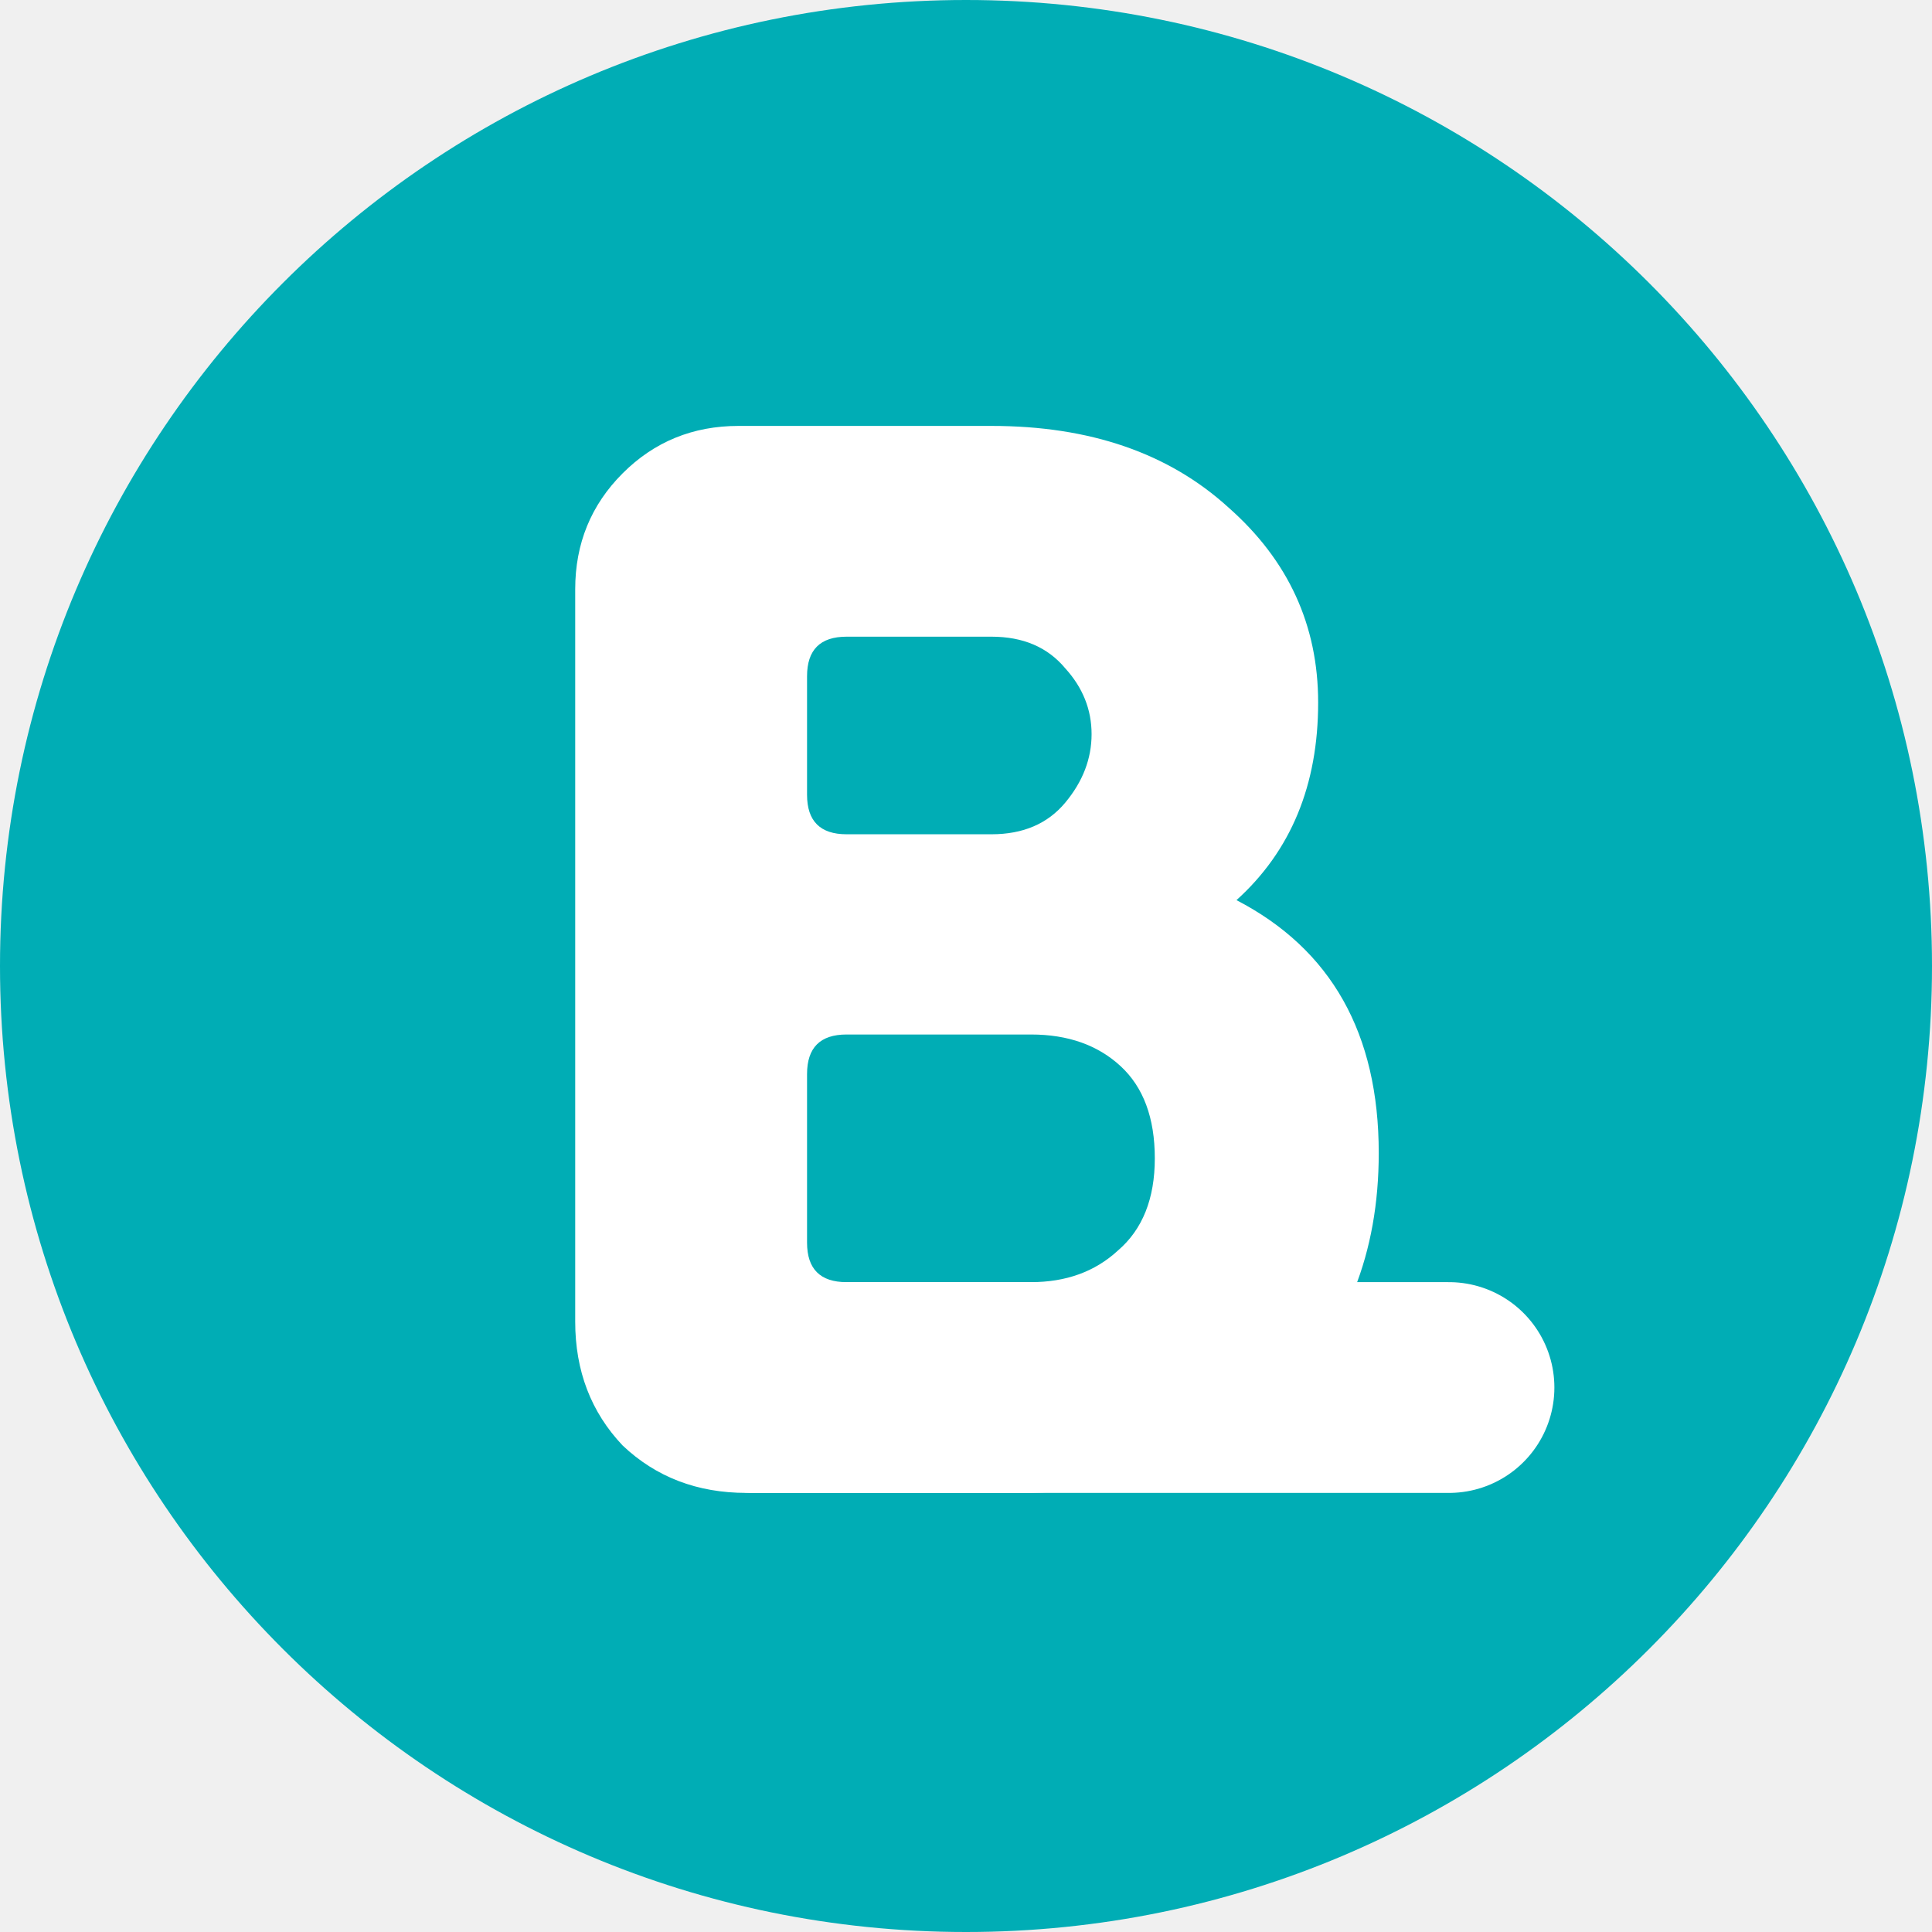
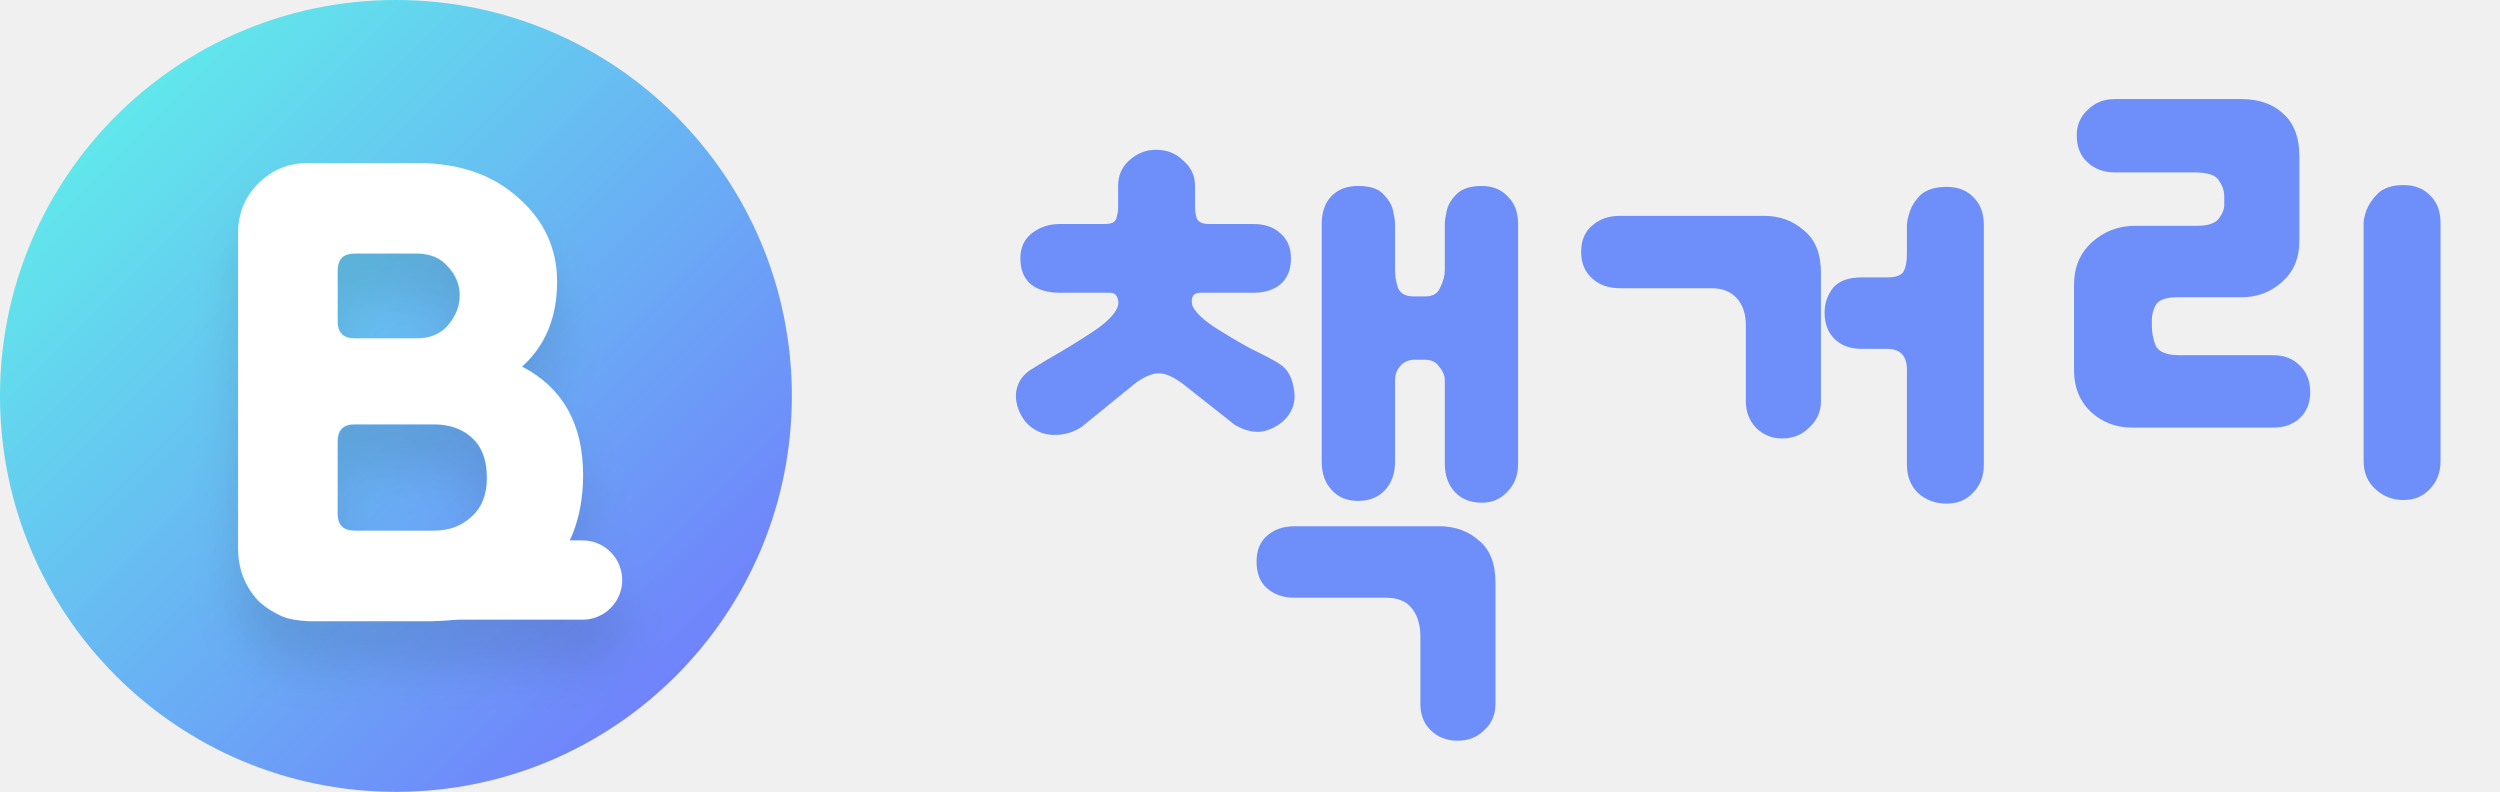
- <svg xmlns="http://www.w3.org/2000/svg" width="110" height="110" viewBox="0 0 110 110" fill="none">
-   <circle cx="55" cy="55" r="55" fill="#00ADB5" />
-   <path d="M42.5 85C39.7 85 37.35 84.1 35.45 82.3C33.65 80.4 32.75 78.05 32.75 75.25V33.55C32.75 30.95 33.65 28.75 35.45 26.95C37.25 25.15 39.45 24.25 42.05 24.25H56.45C62.05 24.25 66.55 25.8 69.95 28.9C73.35 31.9 75.05 35.6 75.05 40C75.05 44.7 73.5 48.45 70.4 51.25C75.8 54.05 78.5 58.85 78.5 65.65C78.5 71.35 76.65 76 72.95 79.6C69.25 83.2 64.3 85 58.1 85H42.5ZM48.2 73H58.7C60.7 73 62.35 72.4 63.65 71.2C65.05 70 65.75 68.25 65.75 65.95C65.75 63.65 65.1 61.9 63.8 60.7C62.5 59.5 60.8 58.9 58.7 58.9H48.2C46.7 58.9 45.95 59.65 45.95 61.15V70.75C45.95 72.25 46.7 73 48.2 73ZM48.2 47.5H56.45C58.25 47.5 59.65 46.9 60.65 45.7C61.65 44.5 62.15 43.2 62.15 41.8C62.15 40.4 61.65 39.15 60.65 38.05C59.65 36.85 58.25 36.25 56.45 36.25H48.2C46.7 36.25 45.95 37 45.95 38.5V45.25C45.95 46.75 46.7 47.5 48.2 47.5Z" fill="white" />
-   <path d="M82.5 79H43" stroke="white" stroke-width="12" stroke-linecap="round" />
+ <svg xmlns="http://www.w3.org/2000/svg" width="221" height="70" viewBox="0 0 221 70" fill="none">
+   <circle cx="35" cy="35" r="35" fill="url(#paint0_linear_37_38)" />
+   <g filter="url(#filter0_d_37_38)">
+     <path d="M27.545 54.909C25.679 54.909 24.112 54.309 22.845 53.109C21.645 51.842 21.045 50.276 21.045 48.409V20.609C21.045 18.876 21.645 17.409 22.845 16.209C24.045 15.009 25.512 14.409 27.245 14.409H36.845C40.579 14.409 43.579 15.442 45.845 17.509C48.112 19.509 49.245 21.976 49.245 24.909C49.245 28.042 48.212 30.542 46.145 32.409C49.745 34.276 51.545 37.476 51.545 42.009C51.545 45.809 50.312 48.909 47.845 51.309C45.379 53.709 42.079 54.909 37.945 54.909H27.545ZM31.345 46.909H38.345C39.679 46.909 40.779 46.509 41.645 45.709C42.579 44.909 43.045 43.742 43.045 42.209C43.045 40.676 42.612 39.509 41.745 38.709C40.879 37.909 39.745 37.509 38.345 37.509H31.345C30.345 37.509 29.845 38.009 29.845 39.009V45.409C29.845 46.409 30.345 46.909 31.345 46.909ZM31.345 29.909H36.845C38.045 29.909 38.979 29.509 39.645 28.709C40.312 27.909 40.645 27.042 40.645 26.109C40.645 25.176 40.312 24.342 39.645 23.609C38.979 22.809 38.045 22.409 36.845 22.409H31.345C30.345 22.409 29.845 22.909 29.845 23.909V28.409C29.845 29.409 30.345 29.909 31.345 29.909Z" fill="white" />
+     <path d="M51.5 51.273H26.363" stroke="white" stroke-width="7" stroke-linecap="round" />
+   </g>
+   <path d="M134.2 41C134.2 42.013 133.88 42.84 133.24 43.48C132.653 44.12 131.907 44.44 131 44.44C129.987 44.44 129.187 44.12 128.6 43.48C128.013 42.84 127.72 42.013 127.72 41V33.64C127.72 33.213 127.56 32.813 127.24 32.44C126.973 32.013 126.547 31.8 125.96 31.8H124.92C124.387 31.853 123.987 32.067 123.72 32.44C123.453 32.76 123.32 33.16 123.32 33.64V40.84C123.32 41.853 123.027 42.68 122.44 43.32C121.853 43.96 121.053 44.28 120.04 44.28C119.08 44.28 118.307 43.96 117.72 43.32C117.133 42.68 116.84 41.853 116.84 40.84V19.8C116.84 18.787 117.107 17.987 117.64 17.4C118.227 16.76 119.027 16.44 120.04 16.44C121.107 16.44 121.853 16.68 122.28 17.16C122.76 17.64 123.053 18.147 123.16 18.68C123.267 19.16 123.32 19.533 123.32 19.8V23.88C123.32 24.36 123.4 24.867 123.56 25.4C123.773 25.933 124.227 26.2 124.92 26.2H126.04C126.68 26.2 127.107 25.933 127.32 25.4C127.587 24.867 127.72 24.36 127.72 23.88V19.8C127.72 19.533 127.773 19.16 127.88 18.68C127.987 18.147 128.28 17.64 128.76 17.16C129.24 16.68 129.987 16.44 131 16.44C131.96 16.44 132.733 16.76 133.32 17.4C133.907 17.987 134.2 18.787 134.2 19.8V41ZM106.12 25.88C105.48 25.88 105.24 26.253 105.4 27C105.613 27.533 106.227 28.147 107.24 28.84C108.307 29.533 109.427 30.2 110.6 30.84C111.827 31.427 112.68 31.88 113.16 32.2C113.8 32.627 114.2 33.32 114.36 34.28C114.573 35.24 114.387 36.093 113.8 36.84C113.267 37.48 112.573 37.907 111.72 38.12C110.92 38.28 110.067 38.093 109.16 37.56L104.6 33.96C103.747 33.32 103.027 33 102.44 33C101.853 33 101.16 33.293 100.36 33.88L95.64 37.72C94.84 38.253 93.96 38.493 93 38.44C92.093 38.387 91.32 38.013 90.68 37.32C90.093 36.573 89.8 35.773 89.8 34.92C89.853 34.013 90.253 33.293 91 32.76C91.747 32.28 92.68 31.72 93.8 31.08C94.973 30.387 96.067 29.693 97.08 29C98.093 28.253 98.68 27.587 98.84 27C98.893 26.733 98.867 26.493 98.76 26.28C98.653 26.013 98.44 25.88 98.12 25.88H93.72C92.653 25.88 91.8 25.64 91.16 25.16C90.52 24.627 90.2 23.853 90.2 22.84C90.2 21.88 90.547 21.133 91.24 20.6C91.933 20.067 92.76 19.8 93.72 19.8H97.72C98.253 19.8 98.573 19.64 98.68 19.32C98.787 18.947 98.84 18.653 98.84 18.44V16.44C98.84 15.533 99.16 14.787 99.8 14.2C100.493 13.56 101.293 13.24 102.2 13.24C103.16 13.24 103.96 13.56 104.6 14.2C105.293 14.787 105.64 15.533 105.64 16.44V18.36C105.64 18.68 105.693 19 105.8 19.32C105.96 19.64 106.307 19.8 106.84 19.8H110.76C111.773 19.8 112.573 20.067 113.16 20.6C113.8 21.133 114.12 21.88 114.12 22.84C114.12 23.853 113.8 24.627 113.16 25.16C112.573 25.64 111.773 25.88 110.76 25.88H106.12ZM132.2 62.2C132.2 63.16 131.88 63.933 131.24 64.52C130.6 65.16 129.8 65.48 128.84 65.48C127.88 65.48 127.08 65.16 126.44 64.52C125.853 63.933 125.56 63.16 125.56 62.2V56.2C125.56 55.187 125.293 54.36 124.76 53.72C124.28 53.133 123.533 52.84 122.52 52.84H114.44C113.427 52.84 112.6 52.547 111.96 51.96C111.373 51.427 111.08 50.653 111.08 49.64C111.08 48.68 111.373 47.933 111.96 47.4C112.6 46.813 113.427 46.52 114.44 46.52H127.24C128.627 46.52 129.8 46.947 130.76 47.8C131.72 48.6 132.2 49.827 132.2 51.48V62.2ZM175.372 41.08C175.372 42.093 175.052 42.92 174.412 43.56C173.825 44.2 173.052 44.52 172.092 44.52C171.079 44.52 170.225 44.2 169.532 43.56C168.892 42.92 168.572 42.093 168.572 41.08V32.68C168.572 31.453 167.985 30.84 166.812 30.84H164.572C163.559 30.84 162.759 30.547 162.172 29.96C161.585 29.373 161.292 28.6 161.292 27.64C161.292 26.84 161.532 26.12 162.012 25.48C162.545 24.84 163.399 24.52 164.572 24.52H166.812C167.559 24.52 168.039 24.36 168.252 24.04C168.465 23.667 168.572 23.133 168.572 22.44V19.88C168.572 19.613 168.652 19.24 168.812 18.76C168.972 18.227 169.292 17.72 169.772 17.24C170.305 16.76 171.079 16.52 172.092 16.52C173.105 16.52 173.905 16.84 174.492 17.48C175.079 18.067 175.372 18.867 175.372 19.88V41.08ZM160.972 35.48C160.972 36.387 160.625 37.16 159.932 37.8C159.292 38.44 158.492 38.76 157.532 38.76C156.625 38.76 155.852 38.44 155.212 37.8C154.625 37.16 154.332 36.387 154.332 35.48V28.76C154.332 27.747 154.065 26.947 153.532 26.36C152.999 25.773 152.252 25.48 151.292 25.48H143.212C142.199 25.48 141.372 25.187 140.732 24.6C140.092 24.013 139.772 23.24 139.772 22.28C139.772 21.267 140.092 20.493 140.732 19.96C141.372 19.373 142.199 19.08 143.212 19.08H155.932C157.319 19.08 158.492 19.507 159.452 20.36C160.465 21.16 160.972 22.413 160.972 24.12V35.48ZM198.144 8.76C199.69 8.76 200.917 9.187 201.824 10.04C202.784 10.893 203.264 12.147 203.264 13.8V21.32C203.264 22.813 202.757 24.013 201.744 24.92C200.73 25.827 199.53 26.28 198.144 26.28H192.464C191.45 26.28 190.81 26.52 190.544 27C190.33 27.427 190.224 27.853 190.224 28.28V28.84C190.224 29.373 190.33 29.933 190.544 30.52C190.81 31.107 191.53 31.4 192.704 31.4H200.944C201.904 31.4 202.677 31.693 203.264 32.28C203.904 32.867 204.224 33.667 204.224 34.68C204.224 35.64 203.904 36.413 203.264 37C202.677 37.533 201.904 37.8 200.944 37.8H188.464C187.077 37.8 185.877 37.347 184.864 36.44C183.85 35.48 183.344 34.253 183.344 32.76V25.16C183.344 23.613 183.877 22.36 184.944 21.4C186.01 20.44 187.29 19.96 188.784 19.96H194.224C195.184 19.96 195.824 19.747 196.144 19.32C196.464 18.893 196.624 18.493 196.624 18.12V17.4C196.624 16.867 196.464 16.387 196.144 15.96C195.877 15.48 195.157 15.24 193.984 15.24H186.944C185.984 15.24 185.184 14.947 184.544 14.36C183.904 13.773 183.584 12.973 183.584 11.96C183.584 11.053 183.904 10.307 184.544 9.72C185.184 9.08 185.984 8.76 186.944 8.76H198.144ZM215.744 40.76C215.744 41.773 215.424 42.6 214.784 43.24C214.197 43.88 213.424 44.2 212.464 44.2C211.504 44.2 210.677 43.88 209.984 43.24C209.29 42.6 208.944 41.773 208.944 40.76V19.72C208.944 19.453 209.024 19.08 209.184 18.6C209.397 18.067 209.744 17.56 210.224 17.08C210.757 16.6 211.504 16.36 212.464 16.36C213.477 16.36 214.277 16.68 214.864 17.32C215.45 17.907 215.744 18.707 215.744 19.72V40.76Z" fill="#6E8FF9" />
+   <defs>
+     <filter id="filter0_d_37_38" x="17.045" y="14.409" width="41.955" height="48.5" filterUnits="userSpaceOnUse" color-interpolation-filters="sRGB">
+       <feFlood flood-opacity="0" result="BackgroundImageFix" />
+       <feColorMatrix in="SourceAlpha" type="matrix" values="0 0 0 0 0 0 0 0 0 0 0 0 0 0 0 0 0 0 127 0" result="hardAlpha" />
+       <feOffset dy="4" />
+       <feGaussianBlur stdDeviation="2" />
+       <feComposite in2="hardAlpha" operator="out" />
+       <feColorMatrix type="matrix" values="0 0 0 0 0 0 0 0 0 0 0 0 0 0 0 0 0 0 0.1 0" />
+       <feBlend mode="normal" in2="BackgroundImageFix" result="effect1_dropShadow_37_38" />
+       <feBlend mode="normal" in="SourceGraphic" in2="effect1_dropShadow_37_38" result="shape" />
+     </filter>
+     <linearGradient id="paint0_linear_37_38" x1="0" y1="0" x2="70" y2="70" gradientUnits="userSpaceOnUse">
+       <stop stop-color="#5EFCE8" />
+       <stop offset="0.542" stop-color="#69AFF4" />
+       <stop offset="1" stop-color="#736EFE" />
+     </linearGradient>
+   </defs>
</svg>
